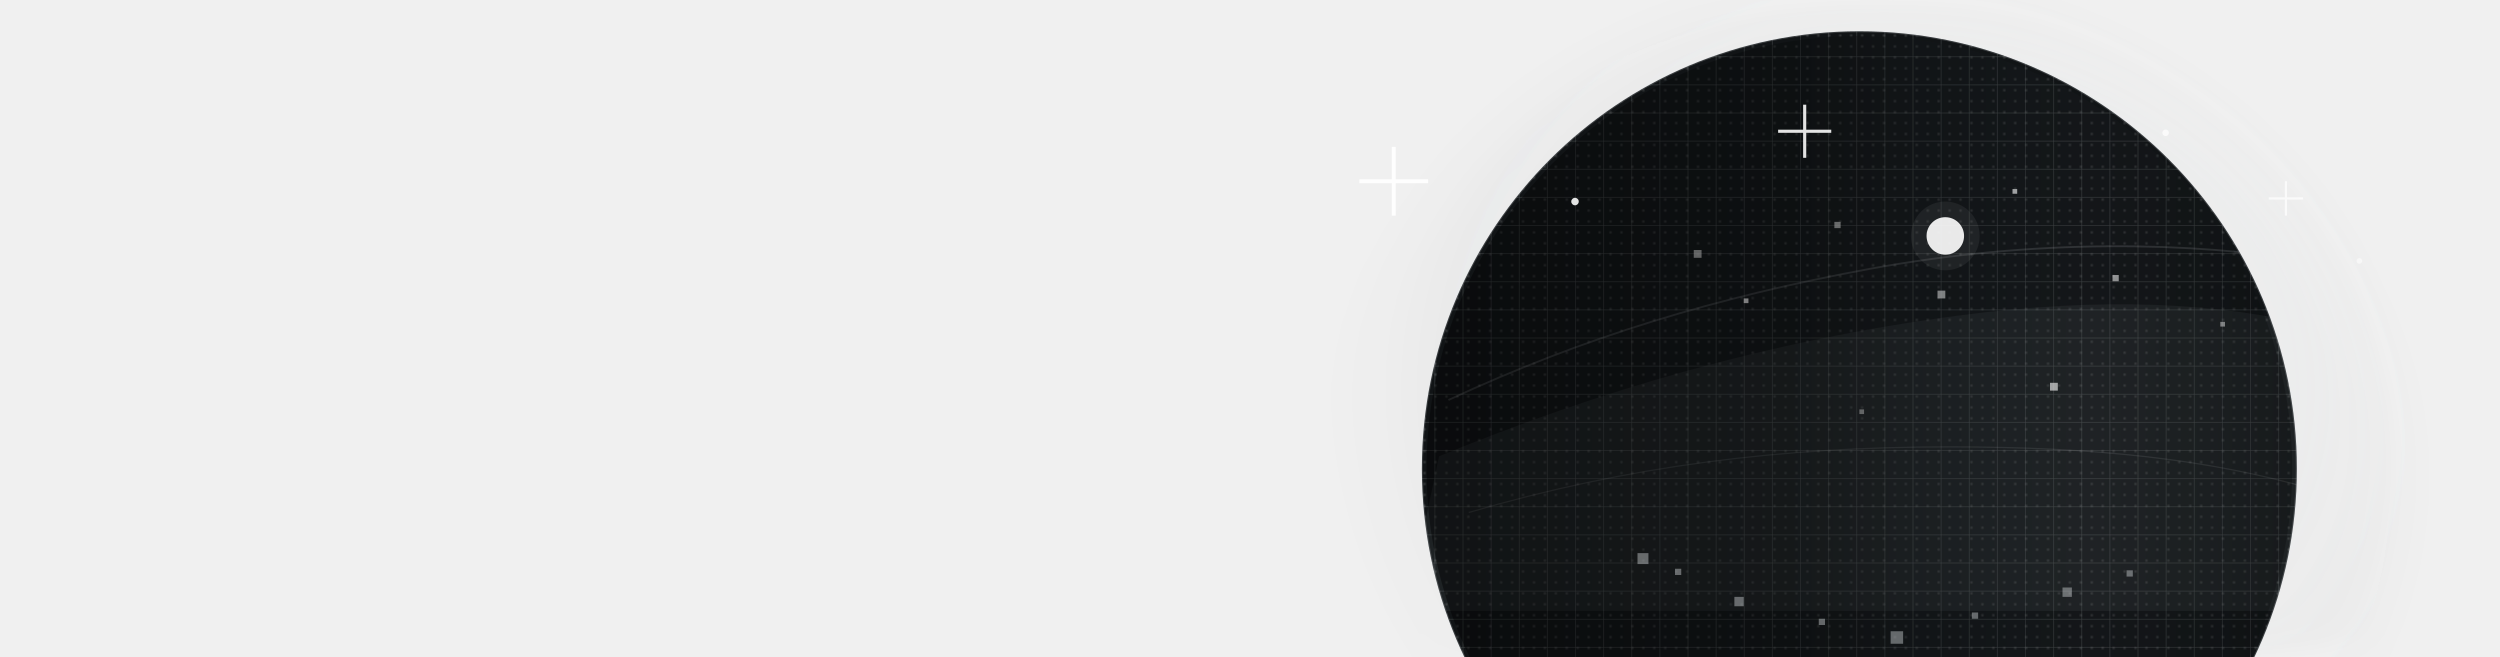
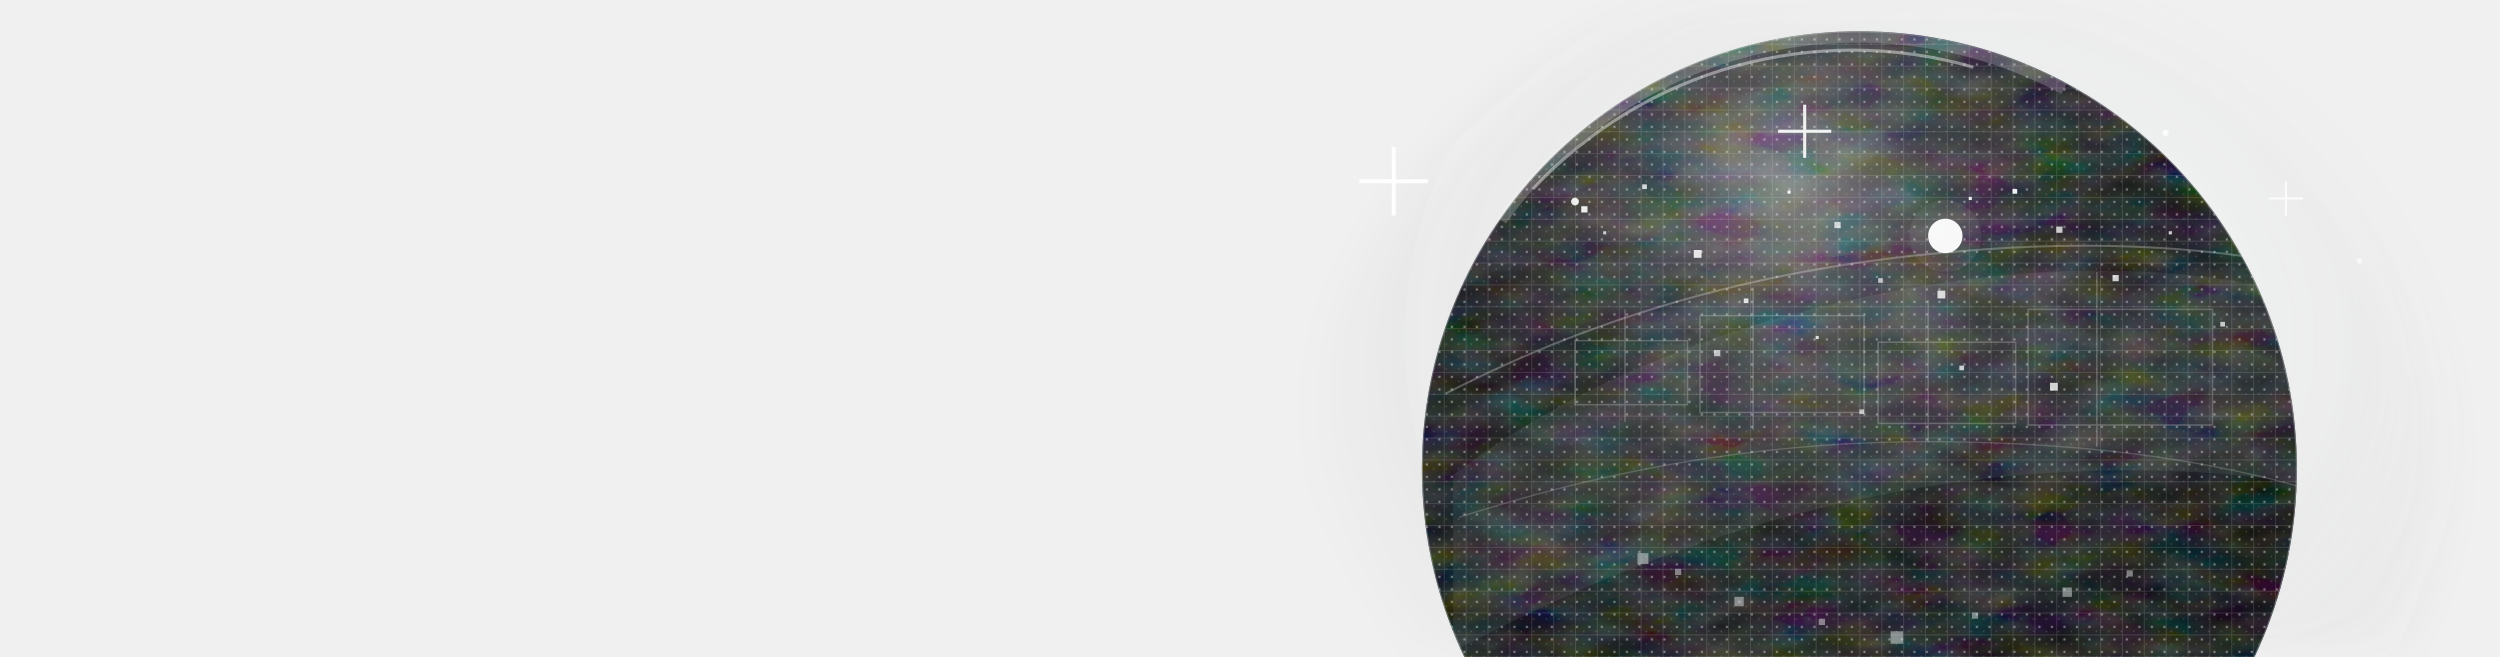
<svg xmlns="http://www.w3.org/2000/svg" width="1600" height="420" viewBox="0 0 1600 420" role="img" aria-label="Digital planet">
  <defs>
-     <radialGradient id="glow" cx="58%" cy="40%" r="58%">
-       <stop offset="0" stop-color="#fff" stop-opacity=".18" />
-       <stop offset=".48" stop-color="#cbd5da" stop-opacity=".08" />
+     <radialGradient id="glow" cx="58%" cy="37%" r="60%">
+       <stop offset="0" stop-color="#fff" stop-opacity=".28" />
+       <stop offset=".48" stop-color="#dbe0e3" stop-opacity=".10" />
      <stop offset="1" stop-color="#000" stop-opacity="0" />
    </radialGradient>
-     <linearGradient id="shade" x1="0" x2="1">
-       <stop offset="0" stop-color="#000" stop-opacity=".95" />
-       <stop offset=".42" stop-color="#07090a" stop-opacity=".9" />
-       <stop offset=".76" stop-color="#20262a" stop-opacity=".3" />
-       <stop offset="1" stop-color="#050607" stop-opacity=".65" />
-     </linearGradient>
-     <pattern id="grid" width="18" height="18" patternUnits="userSpaceOnUse">
-       <path d="M18 0H0V18" fill="none" stroke="#d7dce0" stroke-width=".7" opacity=".24" />
+     <radialGradient id="surface" cx="42%" cy="19%" r="78%">
+       <stop offset="0" stop-color="#f2f4f5" stop-opacity=".52" />
+       <stop offset=".2" stop-color="#c9cfd3" stop-opacity=".28" />
+       <stop offset=".5" stop-color="#596166" stop-opacity=".16" />
+       <stop offset=".78" stop-color="#111416" stop-opacity=".55" />
+       <stop offset="1" stop-color="#060708" stop-opacity=".95" />
+     </radialGradient>
+     <pattern id="grid" width="14" height="14" patternUnits="userSpaceOnUse">
+       <path d="M14 0H0V14" fill="none" stroke="#edf0f1" stroke-width=".7" opacity=".28" />
    </pattern>
-     <pattern id="micro" width="7" height="7" patternUnits="userSpaceOnUse">
-       <rect width="1.5" height="1.5" x="1" y="1" fill="#fff" opacity=".28" />
+     <pattern id="micro" width="8" height="8" patternUnits="userSpaceOnUse">
+       <rect x=".5" y=".5" width="1.4" height="1.4" fill="#fff" opacity=".45" />
+       <rect x="5.2" y="3.7" width=".9" height=".9" fill="#fff" opacity=".22" />
    </pattern>
+     <filter id="terrain" x="-20%" y="-20%" width="140%" height="140%">
+       <feTurbulence type="fractalNoise" baseFrequency=".024 .052" numOctaves="4" seed="19" />
+       <feColorMatrix type="matrix" values="2.2 0 0 0 -.62  0 2.2 0 0 -.62  0 0 2.2 0 -.62  0 0 0 1 0" />
+     </filter>
+     <filter id="soft">
+       <feGaussianBlur stdDeviation="15" />
+     </filter>
    <clipPath id="planet">
      <circle cx="1190" cy="300" r="280" />
    </clipPath>
-     <filter id="blur">
-       <feGaussianBlur stdDeviation="16" />
-     </filter>
  </defs>
  <rect width="1600" height="420" fill="transparent" />
-   <ellipse cx="1190" cy="310" rx="340" ry="305" fill="url(#glow)" filter="url(#blur)" opacity=".8" />
+   <ellipse cx="1200" cy="298" rx="360" ry="310" fill="url(#glow)" filter="url(#soft)" opacity=".88" />
  <g clip-path="url(#planet)">
-     <rect x="900" y="12" width="580" height="560" fill="#111416" />
-     <rect x="900" y="12" width="580" height="560" fill="url(#grid)" />
-     <rect x="900" y="12" width="580" height="560" fill="url(#micro)" opacity=".45" />
-     <path d="M921 292c102-42 211-74 332-90 91-12 168-9 233 8v181H900Z" fill="#d6dade" opacity=".07" />
-     <path d="M927 256c86-40 172-66 270-84 104-19 205-18 286-4" fill="none" stroke="#e4e7e9" stroke-width="1.2" opacity=".16" />
-     <path d="M940 328c102-30 201-42 307-42 95 0 167 8 233 27" fill="none" stroke="#e4e7e9" stroke-width=".8" opacity=".12" />
+     <rect x="900" y="12" width="580" height="560" fill="#080a0b" />
+     <rect x="900" y="12" width="580" height="560" fill="url(#surface)" />
+     <rect x="900" y="12" width="580" height="560" filter="url(#terrain)" opacity=".28" />
+     <rect x="900" y="12" width="580" height="560" fill="url(#grid)" opacity=".85" />
+     <rect x="900" y="12" width="580" height="560" fill="url(#micro)" opacity=".85" />
+     <path d="M930 304c76-58 177-99 289-119 116-21 206-12 281 11v118c-80-16-172-18-270-2-104 17-200 52-300 105Z" fill="#e9edef" opacity=".08" />
+     <path d="M925 252c101-52 207-81 327-91 90-8 170-3 239 13" fill="none" stroke="#fff" stroke-width="1.3" opacity=".26" />
+     <path d="M934 331c109-35 216-51 327-48 84 2 155 12 220 31" fill="none" stroke="#fff" stroke-width=".9" opacity=".18" />
    <g fill="#fff">
-       <rect x="1084" y="160" width="5" height="5" opacity=".6" />
-       <rect x="1116" y="191" width="3" height="3" opacity=".8" />
-       <rect x="1174" y="142" width="4" height="4" opacity=".58" />
-       <rect x="1240" y="186" width="5" height="5" opacity=".62" />
-       <rect x="1288" y="121" width="3" height="3" opacity=".74" />
-       <rect x="1352" y="176" width="4" height="4" opacity=".62" />
-       <rect x="1421" y="206" width="3" height="3" opacity=".58" />
-       <rect x="1312" y="245" width="5" height="5" opacity=".7" />
-       <rect x="1190" y="262" width="3" height="3" opacity=".5" />
+       <rect x="1012" y="132" width="4" height="4" opacity=".9" />
+       <rect x="1026" y="148" width="2" height="2" opacity=".7" />
+       <rect x="1051" y="118" width="3" height="3" opacity=".78" />
+       <rect x="1084" y="160" width="5" height="5" opacity=".85" />
+       <rect x="1116" y="191" width="3" height="3" opacity=".82" />
+       <rect x="1144" y="122" width="2" height="2" opacity=".9" />
+       <rect x="1174" y="142" width="4" height="4" opacity=".72" />
+       <rect x="1202" y="178" width="3" height="3" opacity=".65" />
+       <rect x="1240" y="186" width="5" height="5" opacity=".8" />
+       <rect x="1260" y="126" width="2" height="2" opacity=".88" />
+       <rect x="1288" y="121" width="3" height="3" opacity=".92" />
+       <rect x="1316" y="145" width="4" height="4" opacity=".74" />
+       <rect x="1352" y="176" width="4" height="4" opacity=".76" />
+       <rect x="1388" y="148" width="2" height="2" opacity=".78" />
+       <rect x="1421" y="206" width="3" height="3" opacity=".72" />
+       <rect x="1312" y="245" width="5" height="5" opacity=".78" />
+       <rect x="1190" y="262" width="3" height="3" opacity=".64" />
+       <rect x="1097" y="224" width="4" height="4" opacity=".66" />
+       <rect x="1162" y="215" width="2" height="2" opacity=".8" />
+       <rect x="1254" y="234" width="3" height="3" opacity=".75" />
+     </g>
+     <g stroke="#fff" fill="none" opacity=".22">
+       <path d="M1008 218h72v41h-72zM1088 202h105v62h-105zM1202 219h88v52h-88zM1298 198h118v74h-118z" />
+       <path d="M1040 198v72M1122 184v91M1234 192v91M1342 174v112" />
    </g>
  </g>
-   <circle cx="1190" cy="300" r="280" fill="none" stroke="#e6eaec" stroke-width="1.4" opacity=".18" />
-   <circle cx="1190" cy="300" r="277" fill="url(#shade)" opacity=".45" />
+   <circle cx="1190" cy="300" r="280" fill="none" stroke="#dfe4e7" stroke-width="1.4" opacity=".32" />
+   <path d="M961 141a280 280 0 0 1 360-84" fill="none" stroke="#f5f7f8" stroke-width="7" opacity=".22" />
+   <path d="M981 121a280 280 0 0 1 282-78" fill="none" stroke="#fff" stroke-width="2" opacity=".42" />
  <g fill="#fff">
-     <circle cx="1245" cy="151" r="12" opacity=".9" />
-     <circle cx="1245" cy="151" r="22" opacity=".06" />
+     <circle cx="1245" cy="151" r="11" opacity=".96" />
+     <circle cx="1245" cy="151" r="23" opacity=".07" />
    <path d="M870 116h44M892 94v44" stroke="#fff" stroke-width="2.5" opacity=".95" />
-     <path d="M1138 84h34M1155 67v34" stroke="#fff" stroke-width="2" opacity=".88" />
-     <path d="M1452 127h22M1463 116v22" stroke="#fff" stroke-width="1.4" opacity=".72" />
-     <circle cx="1008" cy="129" r="2.4" opacity=".88" />
-     <circle cx="1386" cy="85" r="2.1" opacity=".72" />
-     <circle cx="1510" cy="167" r="1.8" opacity=".55" />
+     <path d="M1138 84h34M1155 67v34" stroke="#fff" stroke-width="2" opacity=".9" />
+     <path d="M1452 127h22M1463 116v22" stroke="#fff" stroke-width="1.4" opacity=".76" />
+     <circle cx="1008" cy="129" r="2.5" opacity=".9" />
+     <circle cx="1386" cy="85" r="2.1" opacity=".75" />
+     <circle cx="1510" cy="167" r="1.8" opacity=".6" />
  </g>
-   <g fill="#d9dde0" opacity=".42">
+   <g fill="#e3e7e9" opacity=".48">
    <rect x="1048" y="354" width="7" height="7" />
    <rect x="1072" y="364" width="4" height="4" />
    <rect x="1110" y="382" width="6" height="6" />
    <rect x="1164" y="396" width="4" height="4" />
    <rect x="1210" y="404" width="8" height="8" />
    <rect x="1262" y="392" width="4" height="4" />
    <rect x="1320" y="376" width="6" height="6" />
    <rect x="1361" y="365" width="4" height="4" />
  </g>
</svg>
